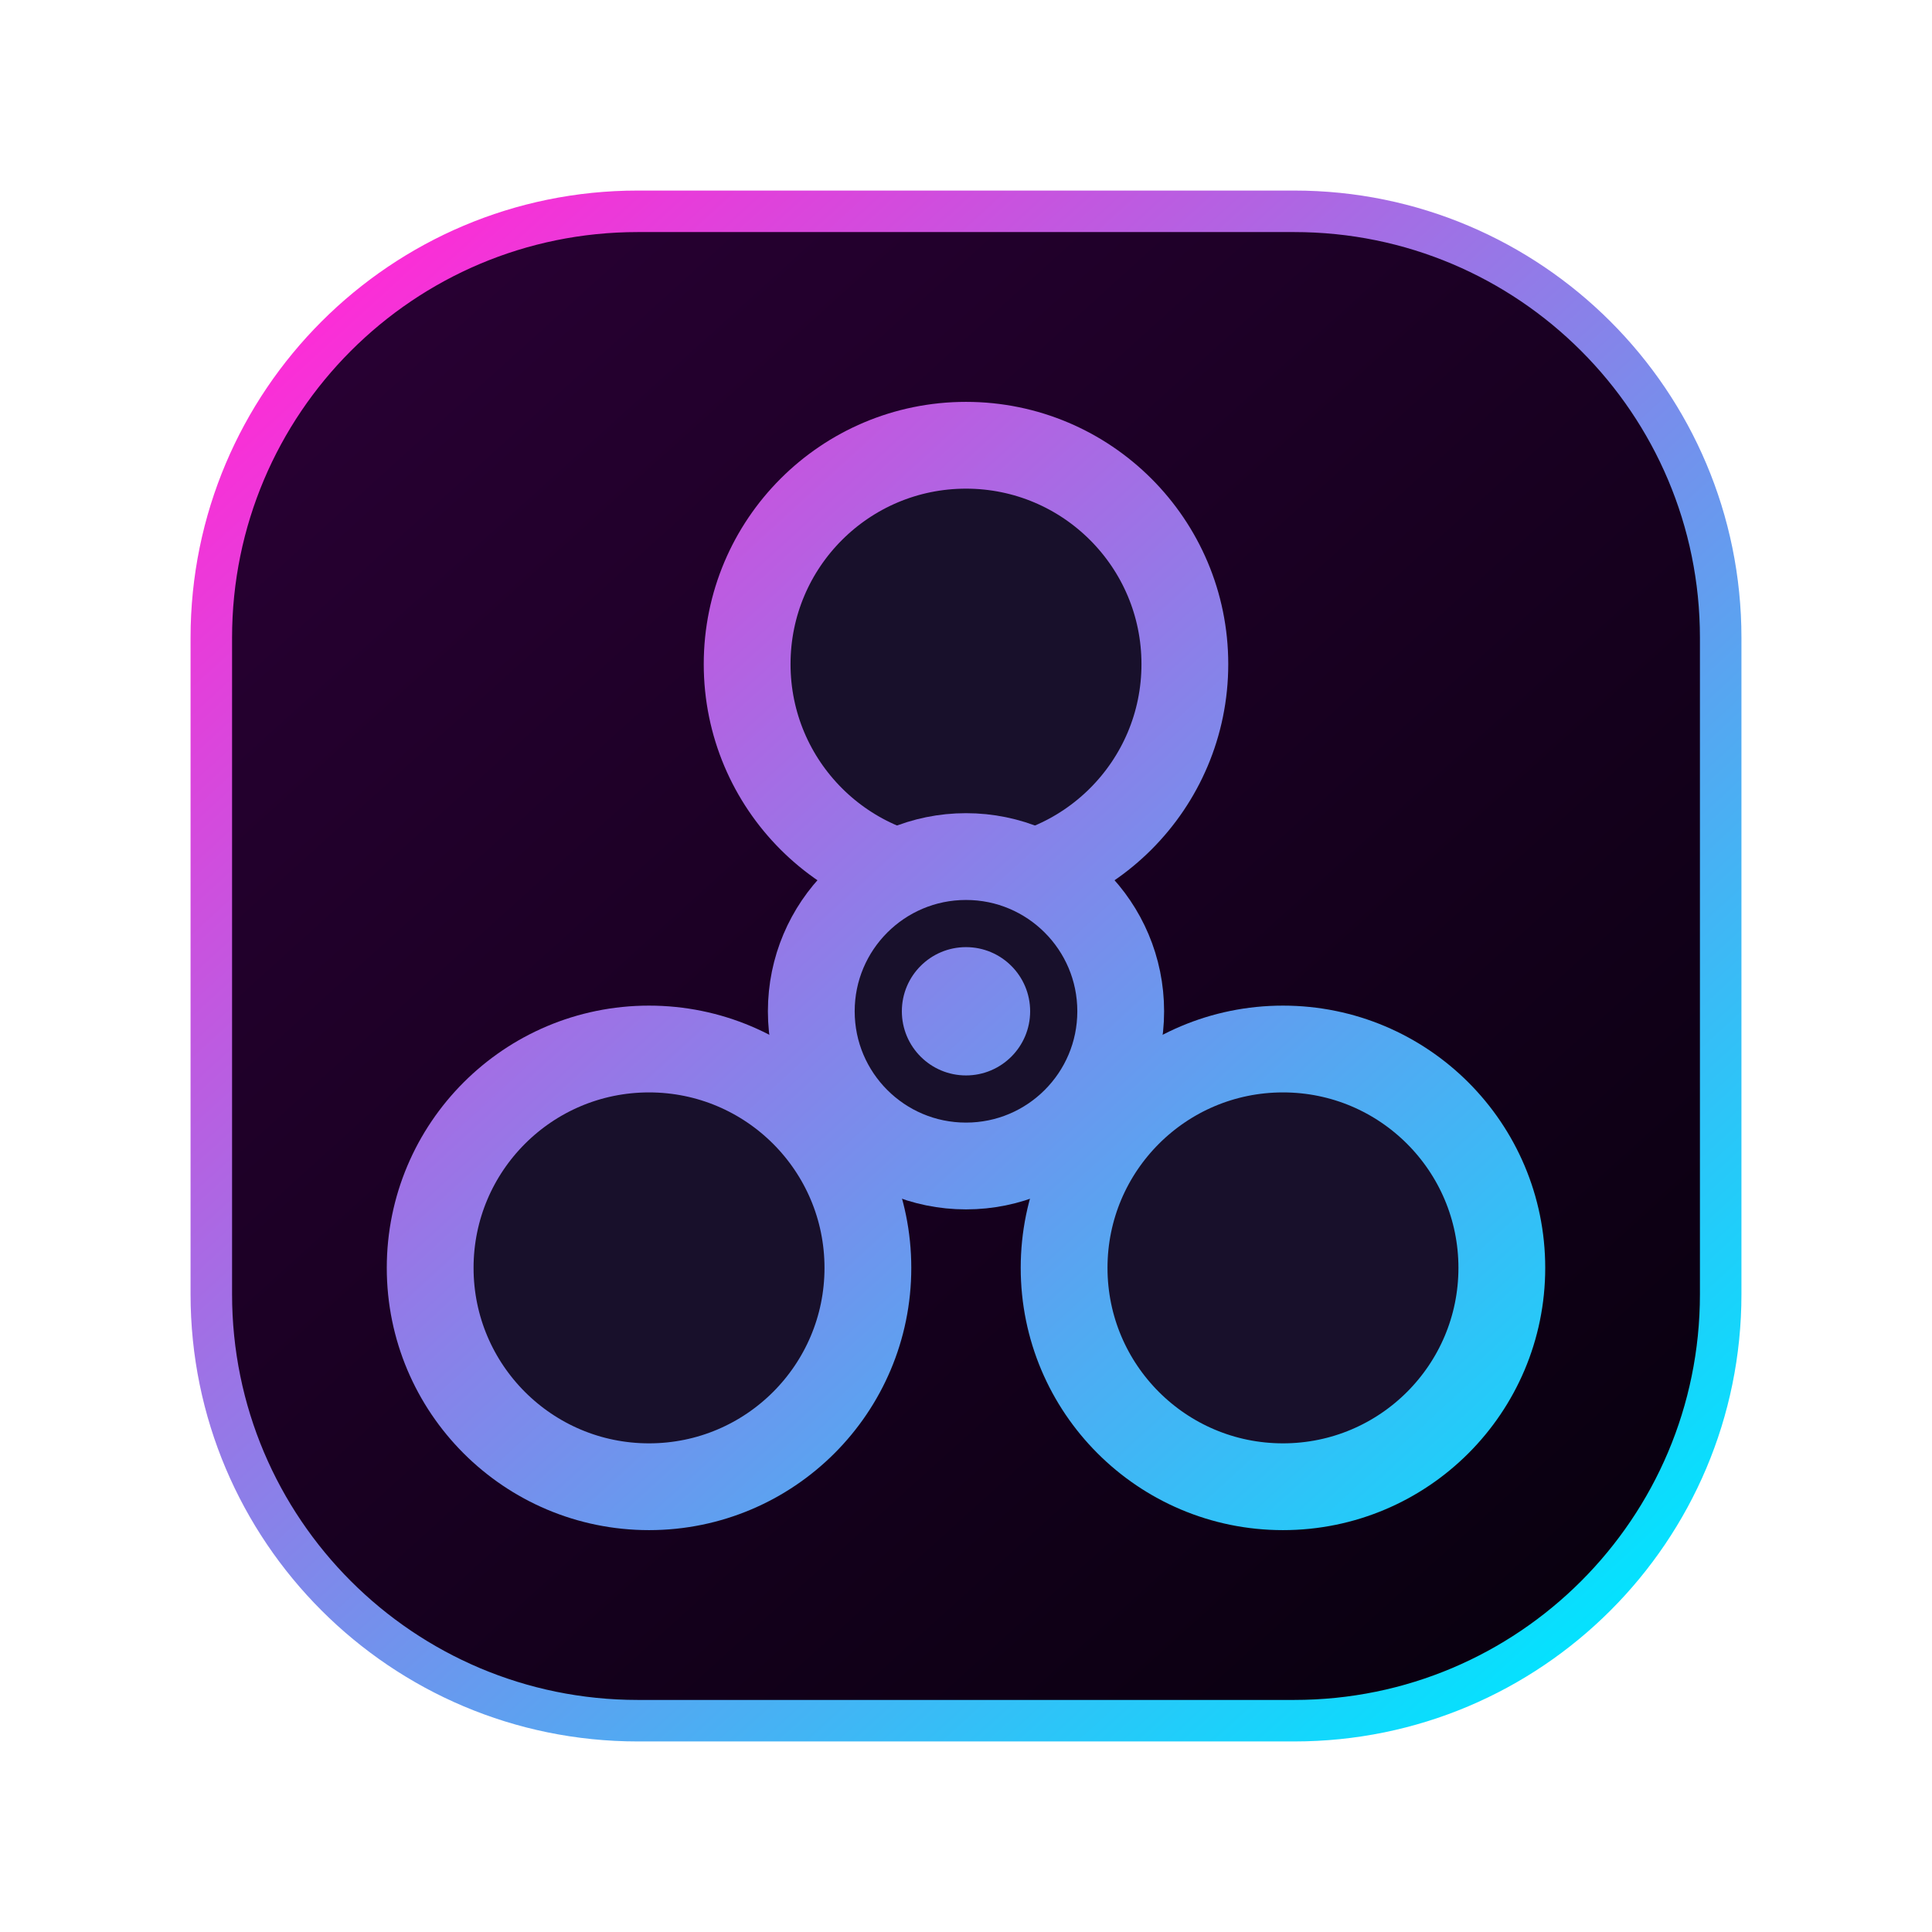
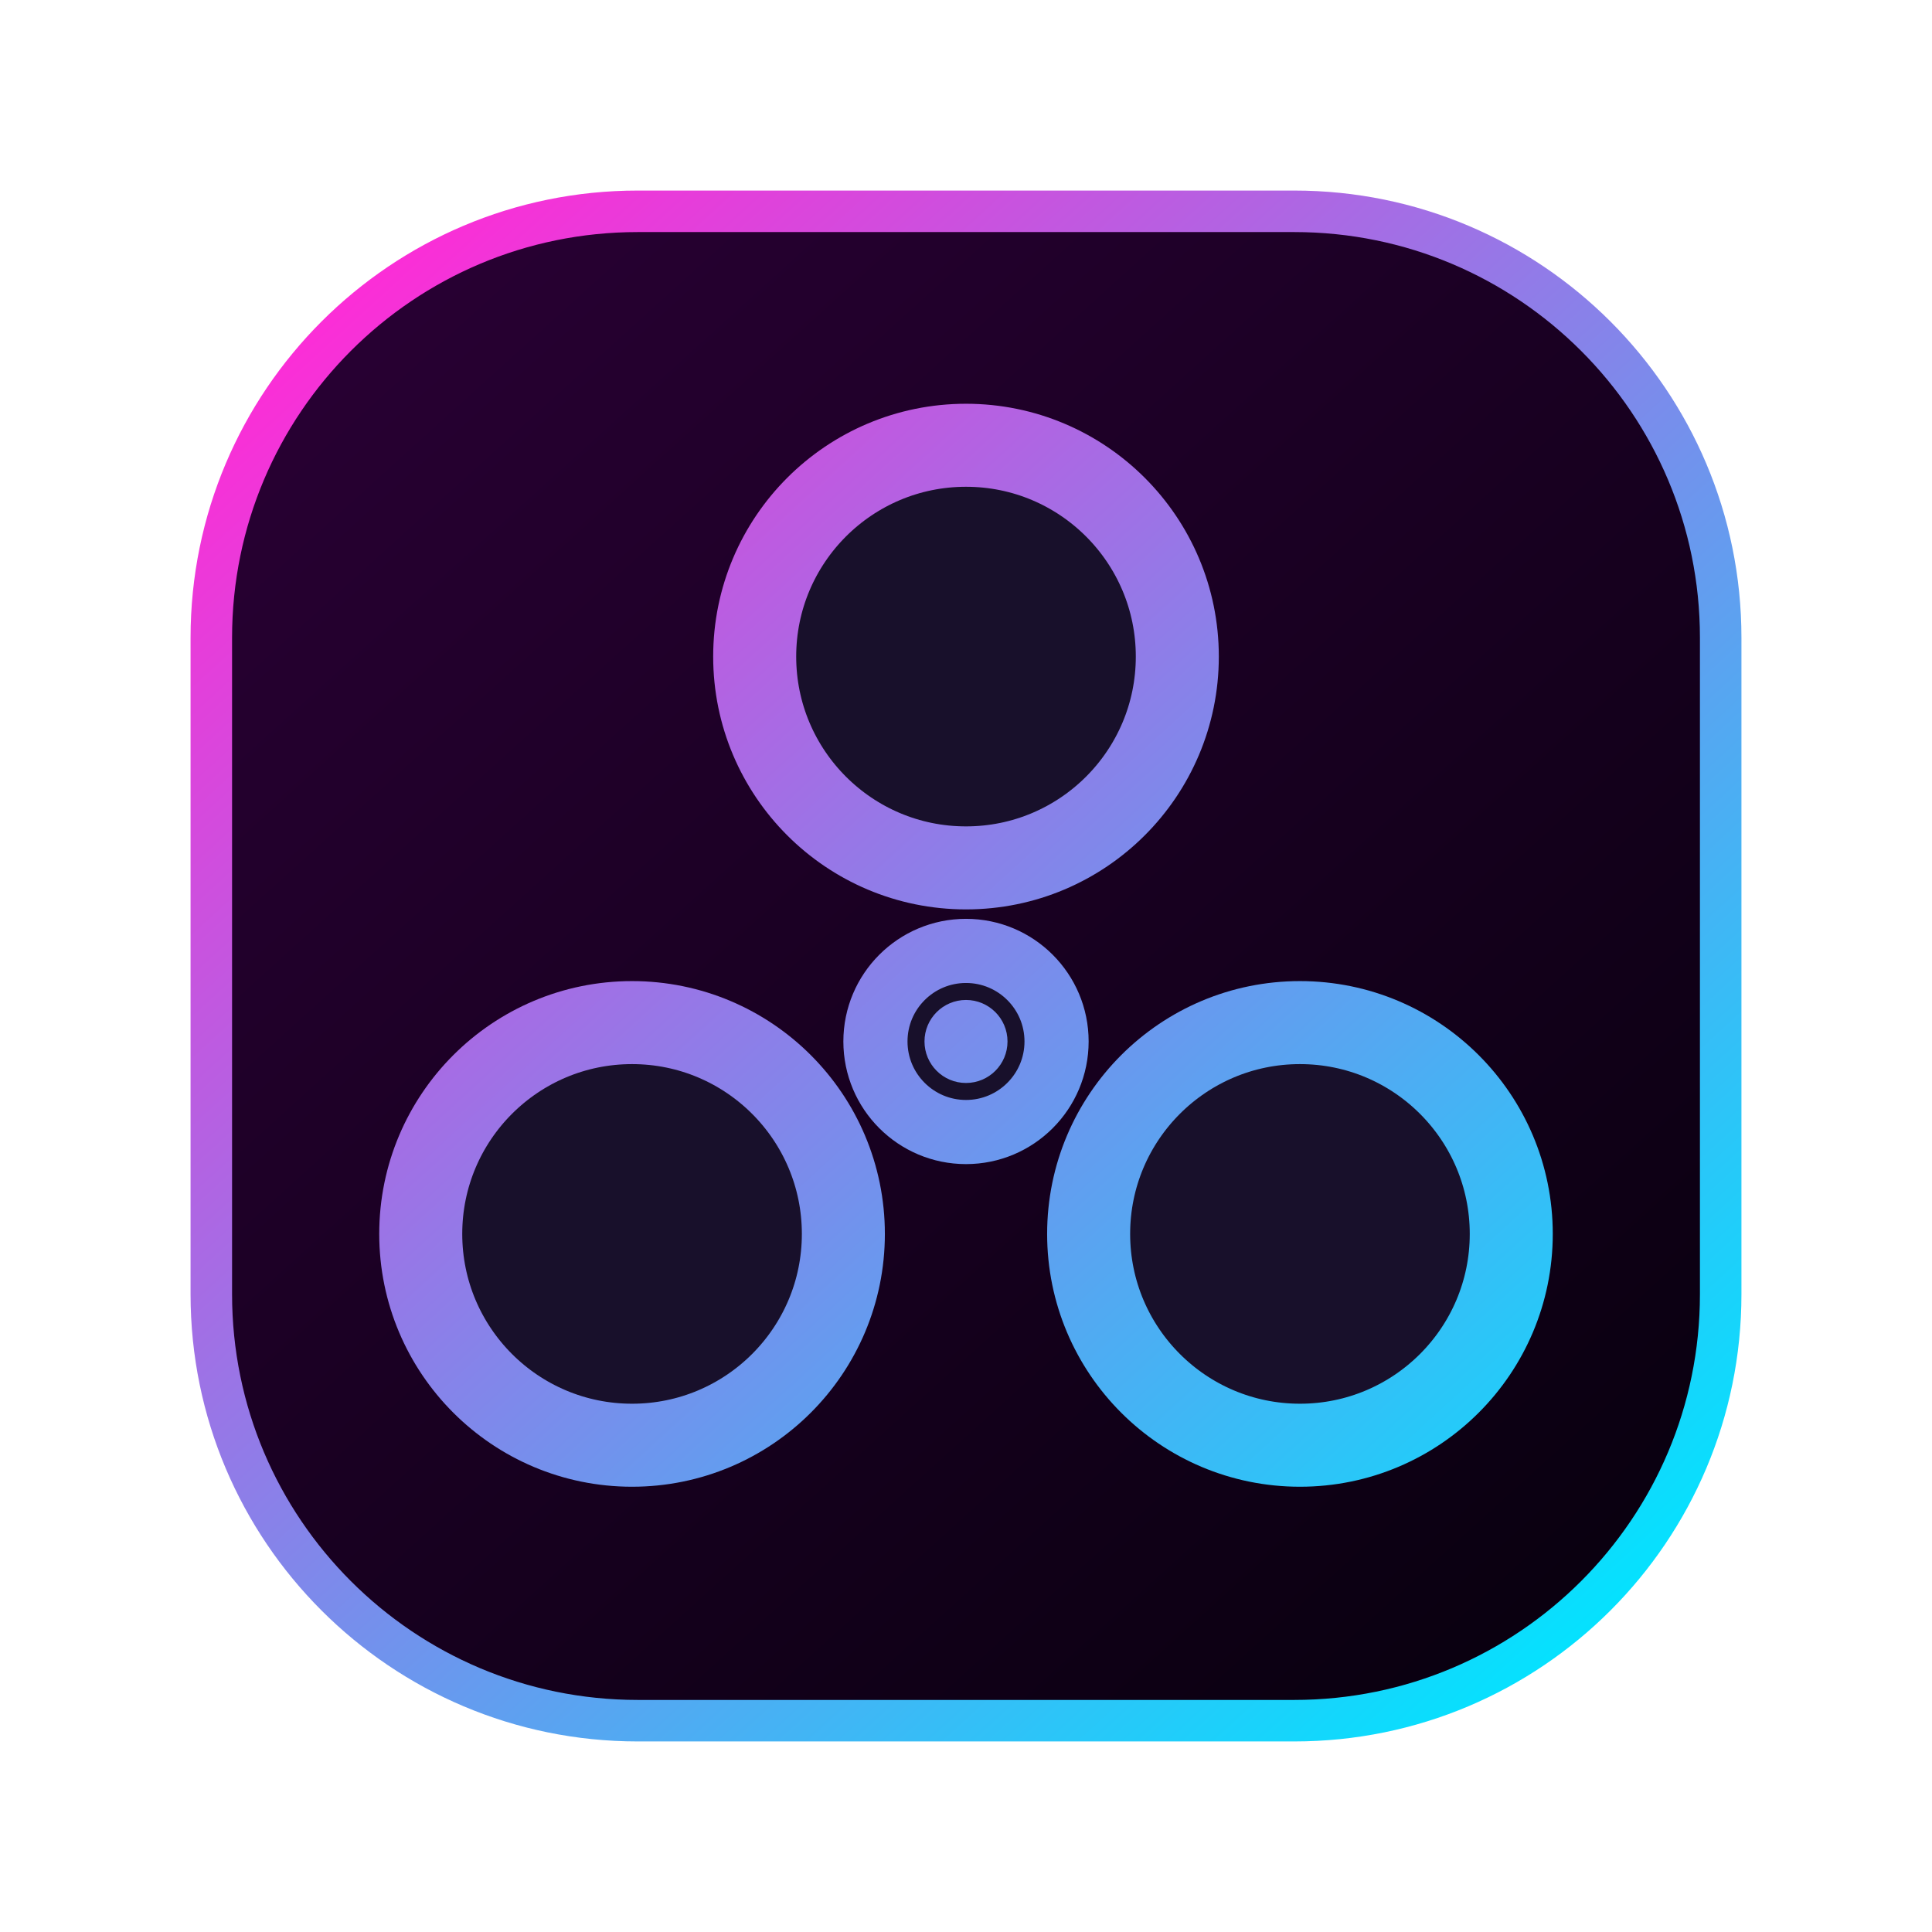
<svg xmlns="http://www.w3.org/2000/svg" viewBox="0 0 1024 1024" role="img" aria-label="SPIN icon">
  <defs>
    <linearGradient id="spin-gradient" x1="176" y1="148" x2="848" y2="884" gradientUnits="userSpaceOnUse">
      <stop offset="0" stop-color="#ff2bd6" />
      <stop offset="1" stop-color="#00e5ff" />
    </linearGradient>
    <linearGradient id="spin-surface" x1="150" y1="112" x2="874" y2="912" gradientUnits="userSpaceOnUse">
      <stop offset="0" stop-color="#2a0035" />
      <stop offset="1" stop-color="#07000d" />
    </linearGradient>
  </defs>
  <rect x="112" y="112" width="800" height="800" rx="226" fill="url(#spin-surface)" stroke="url(#spin-gradient)" stroke-width="22" />
-   <g fill="#18102b" stroke="url(#spin-gradient)" stroke-width="46">
-     <circle cx="512" cy="352" r="116" />
-     <circle cx="680" cy="672" r="116" />
-     <circle cx="344" cy="672" r="116" />
-     <circle cx="512" cy="536" r="82" />
+   <g fill="#18102b" stroke="url(#spin-gradient)" stroke-width="44">
+     <circle cx="512" cy="348" r="112" />
+     <circle cx="689" cy="654" r="112" />
+     <circle cx="335" cy="654" r="112" />
  </g>
-   <circle cx="512" cy="536" r="34" fill="url(#spin-gradient)" />
+   <circle cx="512" cy="552" r="48" fill="#18102b" stroke="url(#spin-gradient)" stroke-width="34" />
+   <circle cx="512" cy="552" r="22" fill="url(#spin-gradient)" />
</svg>
